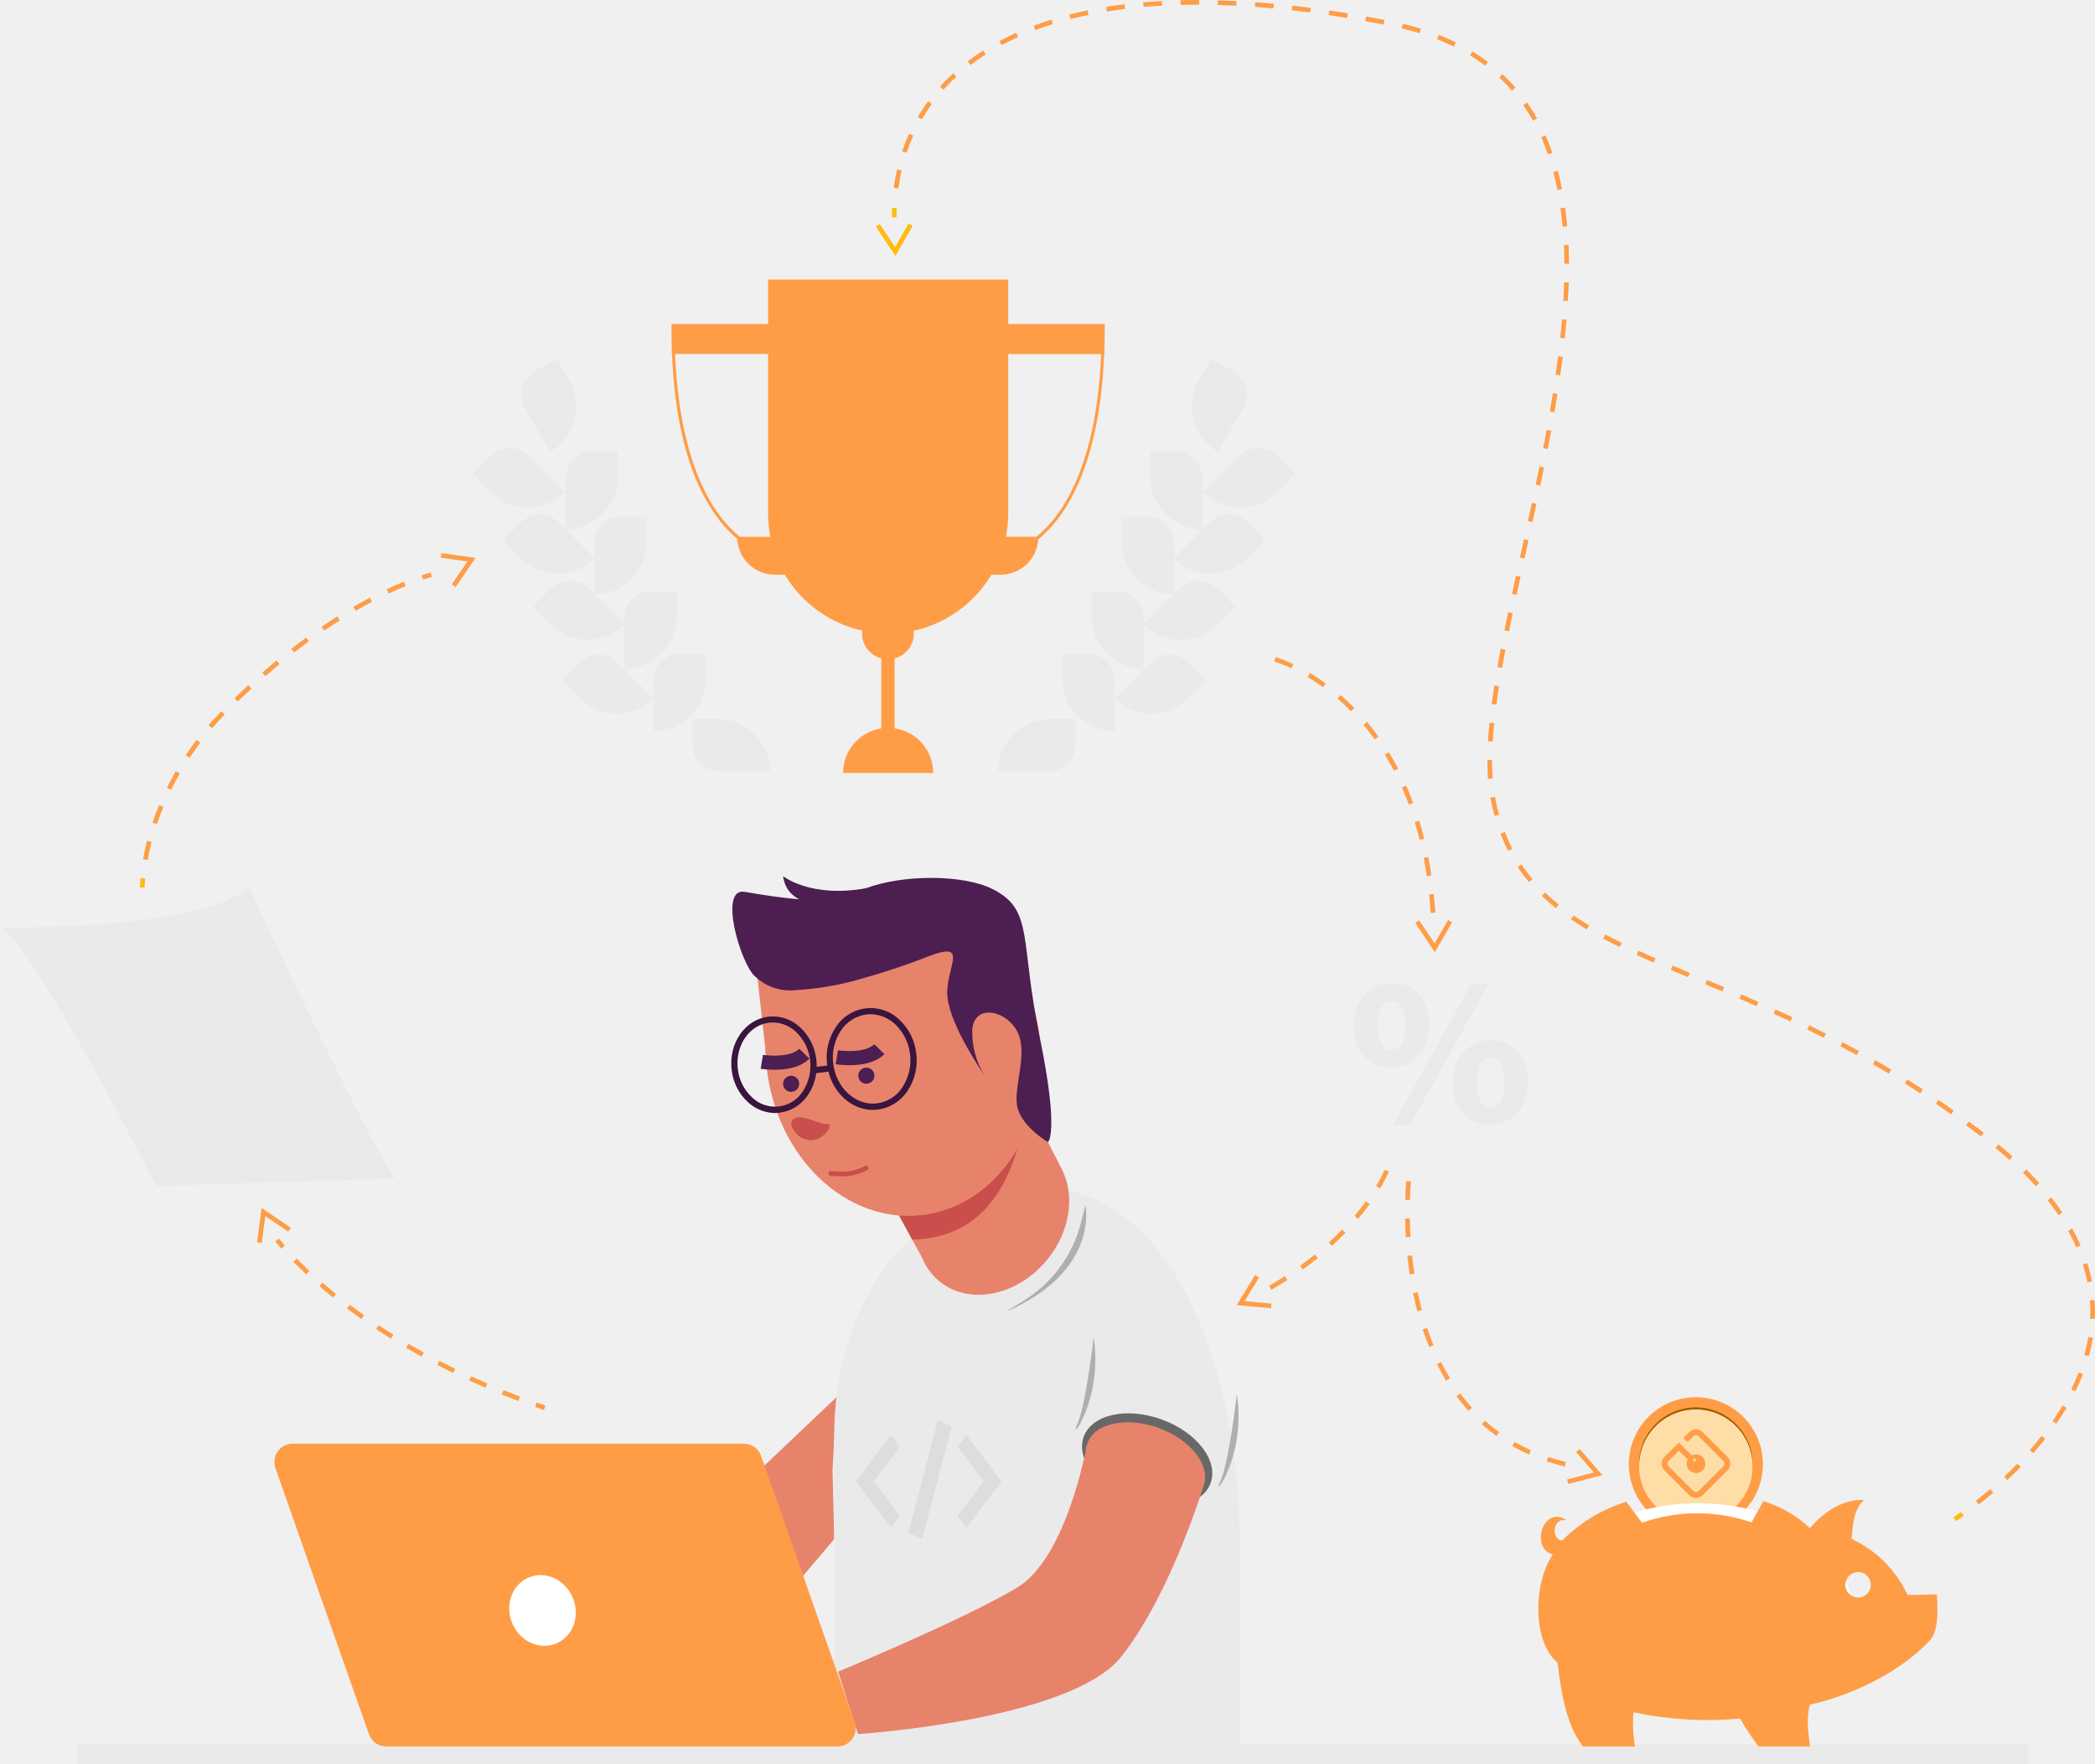
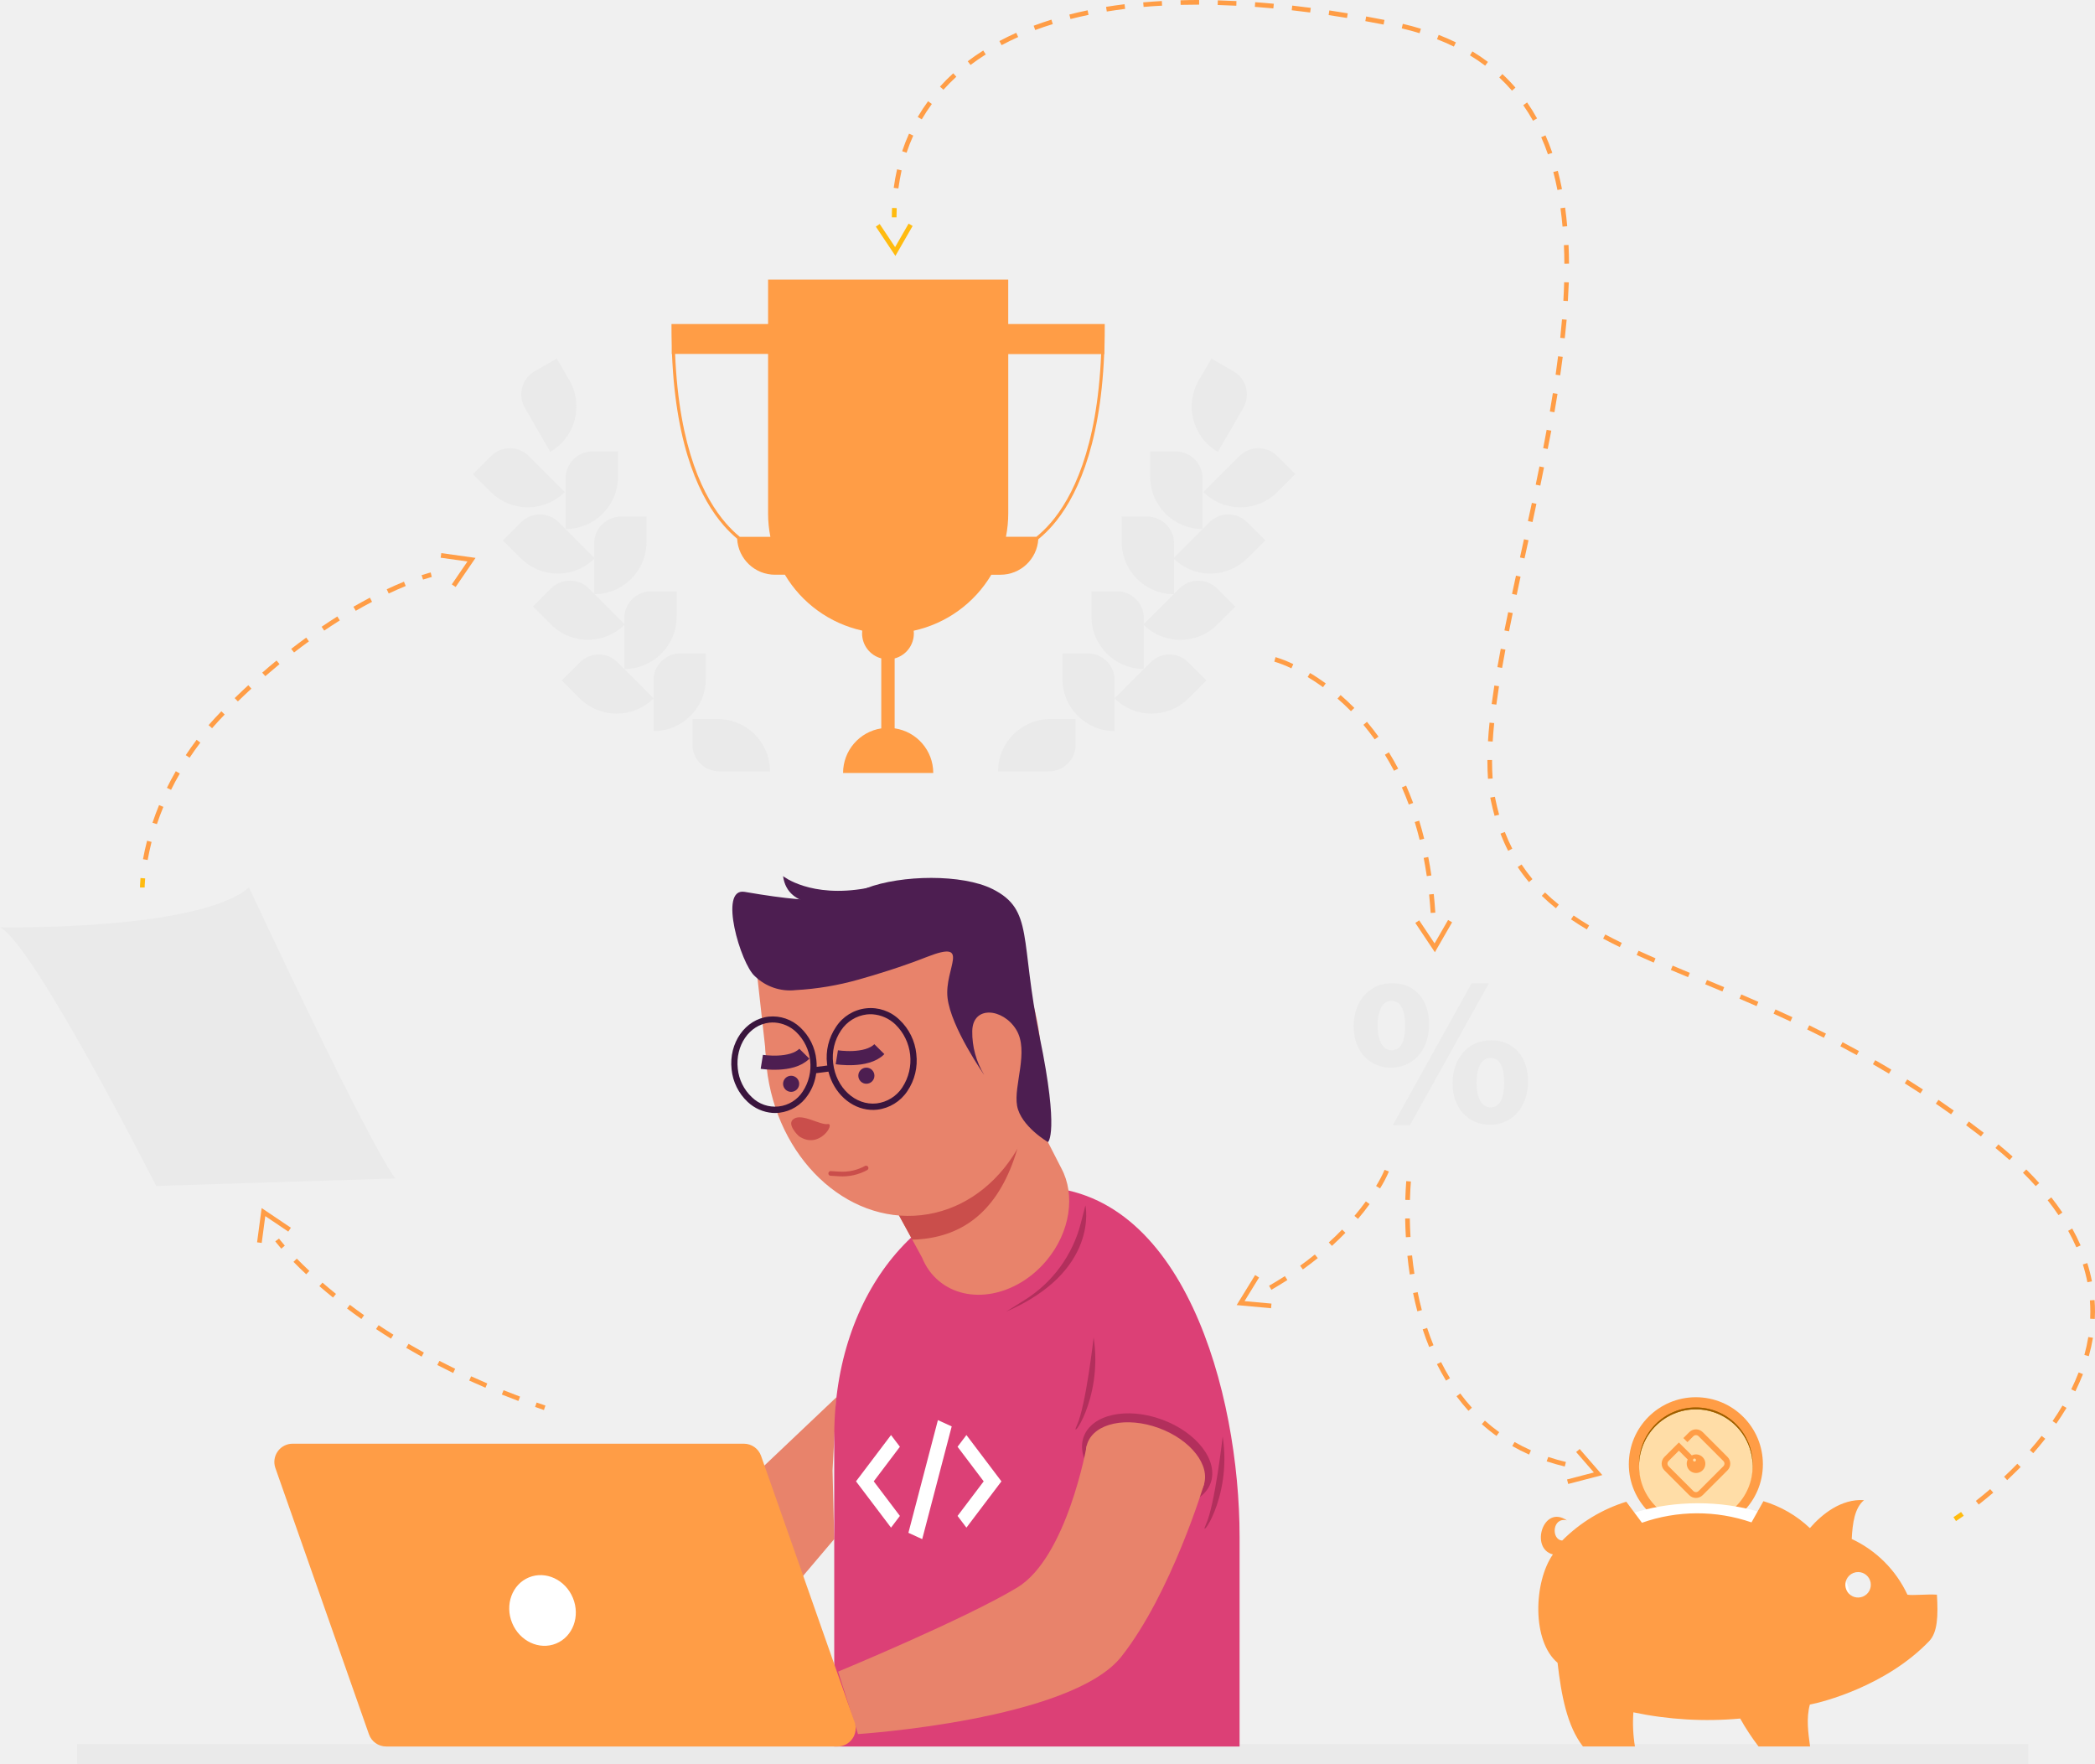
<svg xmlns="http://www.w3.org/2000/svg" viewBox="3579.337 1025.03 445 374.687">
  <defs>
    <style>
      .cls-1 {
        fill: #e8836b;
      }

      .cls-2 {
        fill: #eaeaea;
      }

      .cls-3 {
        fill: #ff9d46;
      }

      .cls-4 {
        fill: #b77100;
      }

      .cls-5 {
        fill: #ffdda7;
      }

      .cls-6 {
        fill: #9e5e00;
      }

      .cls-7 {
        fill: #fff;
      }

      .cls-8 {
+         fill: #dc4076;
+       }
+ 
+       .cls-9 {
        fill: #ca4e4b;
      }

-       .cls-9 {
-         fill: #686868;
-       }
- 
      .cls-10 {
-         fill: #afafaf;
+         fill: #b22f5c;
      }

      .cls-11 {
        fill: #4d1e51;
      }

      .cls-12 {
-         fill: #ddd;
+         fill: #3a153d;
      }

      .cls-13 {
-         fill: #3a153d;
+         fill: #ffbb10;
      }

      .cls-14 {
-         fill: #ffbb10;
-       }
- 
-       .cls-15 {
        fill: none;
        stroke: #4d1e51;
        stroke-miterlimit: 10;
        stroke-width: 3px;
      }
    </style>
  </defs>
  <g id="Bonuce_Tournament_1_" data-name="Bonuce Tournament (1)" transform="translate(3579.337 1025.03)">
    <g id="Layer_1" data-name="Layer 1" transform="translate(0 0)">
      <rect id="Rectangle_335" data-name="Rectangle 335" class="cls-1" width="11.29" height="26.666" transform="translate(160.339 202.752) rotate(-6.34)" />
      <rect id="Rectangle_336" data-name="Rectangle 336" class="cls-2" width="414.44" height="4.244" transform="translate(430.828 374.687) rotate(180)" />
      <circle id="Ellipse_356" data-name="Ellipse 356" class="cls-3" cx="14.238" cy="14.238" r="14.238" transform="translate(345.98 296.783)" />
      <circle id="Ellipse_357" data-name="Ellipse 357" class="cls-4" cx="12.062" cy="12.062" r="12.062" transform="translate(348.156 298.96)" />
      <circle id="Ellipse_358" data-name="Ellipse 358" class="cls-5" cx="12.062" cy="12.062" r="12.062" transform="translate(348.156 299.355)" />
      <path id="Path_1052" data-name="Path 1052" class="cls-6" d="M1067.9,907.062a12.059,12.059,0,0,1,12.059,11.872v-.2a12.064,12.064,0,1,0-24.129,0c0,.066,0,.132,0,.2A12.061,12.061,0,0,1,1067.9,907.062Z" transform="translate(-707.687 -607.707)" />
      <path id="Path_1053" data-name="Path 1053" class="cls-3" d="M1084.4,926.623l-5.276-5.276a2.015,2.015,0,0,0-2.842,0l-1.263,1.263.861.867,1.263-1.263a.781.781,0,0,1,1.1,0l5.276,5.276a.778.778,0,0,1,0,1.1l-5.276,5.276a.781.781,0,0,1-1.1,0l-5.276-5.276a.785.785,0,0,1,0-1.1l2.2-2.2,1.876,1.873a1.943,1.943,0,0,0-.211.884,1.978,1.978,0,1,0,1.081-1.754l-2.747-2.744-3.073,3.073a2.015,2.015,0,0,0,0,2.846l5.276,5.276a2.014,2.014,0,0,0,2.842,0l5.276-5.276A2.015,2.015,0,0,0,1084.4,926.623Zm-6.7.66a.32.32,0,1,1,0-.007Z" transform="translate(-717.453 -617.152)" />
      <ellipse id="Ellipse_359" data-name="Ellipse 359" class="cls-7" cx="32.532" cy="22.158" rx="32.532" ry="22.158" transform="translate(328.131 319.304)" />
      <path id="Path_1054" data-name="Path 1054" class="cls-1" d="M505.565,900.06,489.2,915.577V926.36l5.309,16.329L505.093,930.2l-.356-14.624Z" transform="translate(-327.893 -603.277)" />
-       <path id="Path_1055" data-name="Path 1055" class="cls-2" d="M623.5,883.427H537.4v-65.9c0-30.814,18.966-52.969,42.741-52.969h0c31.351,0,43.36,43.585,43.36,74.4Z" transform="translate(-360.199 -512.456)" />
+       <path id="Path_1055" data-name="Path 1055" class="cls-8" d="M623.5,883.427H537.4v-65.9c0-30.814,18.966-52.969,42.741-52.969h0c31.351,0,43.36,43.585,43.36,74.4Z" transform="translate(-360.199 -512.456)" />
      <path id="Path_1056" data-name="Path 1056" class="cls-1" d="M602.267,705.233h0l-8.461-16.523h0a12.284,12.284,0,0,0-1.932-2.753c-5.559-5.962-15.953-5.305-23.21,1.464-6.565,6.12-8.316,15.148-4.478,21.229h0l8.484,15.527a12.943,12.943,0,0,0,1.457,2.671h0a12.384,12.384,0,0,0,2.12,2.285c6.265,5.22,16.487,3.271,22.847-4.353C604.189,718.7,605.251,710.815,602.267,705.233Z" transform="translate(-376.806 -457.039)" />
-       <path id="Path_1057" data-name="Path 1057" class="cls-8" d="M592.883,701.122c-3.663,12.312-10.608,18-19.84,19.069-.824.1-1.649.145-2.47.165l-6.4-11.7h0c-3.838-6.08-2.087-15.105,4.478-21.228,7.254-6.773,17.651-7.426,23.21-1.464a12.287,12.287,0,0,1,1.932,2.753h0Z" transform="translate(-376.799 -457.044)" />
+       <path id="Path_1057" data-name="Path 1057" class="cls-9" d="M592.883,701.122c-3.663,12.312-10.608,18-19.84,19.069-.824.1-1.649.145-2.47.165l-6.4-11.7h0c-3.838-6.08-2.087-15.105,4.478-21.228,7.254-6.773,17.651-7.426,23.21-1.464a12.287,12.287,0,0,1,1.932,2.753h0Z" transform="translate(-376.799 -457.044)" />
      <ellipse id="Ellipse_360" data-name="Ellipse 360" class="cls-1" cx="29.175" cy="34.791" rx="29.175" ry="34.791" transform="translate(159.003 192.18) rotate(-6.34)" />
-       <ellipse id="Ellipse_361" data-name="Ellipse 361" class="cls-9" cx="9.13" cy="14.347" rx="9.13" ry="14.347" transform="translate(227.056 313.735) rotate(-69.88)" />
+       <ellipse id="Ellipse_361" data-name="Ellipse 361" class="cls-10" cx="9.13" cy="14.347" rx="9.13" ry="14.347" transform="translate(227.056 313.735) rotate(-69.88)" />
      <ellipse id="Ellipse_362" data-name="Ellipse 362" class="cls-1" cx="8.22" cy="13.13" rx="8.22" ry="13.13" transform="translate(228.162 314.251) rotate(-69.88)" />
      <path id="Path_1058" data-name="Path 1058" class="cls-1" d="M592.711,931.25s-4.2,23.794-14.8,30.161C566.658,968.177,539.9,979.25,539.9,979.25l4.221,13.265s45.273-2.925,55.946-16.46,17.585-36.7,17.585-36.7Z" transform="translate(-361.875 -624.182)" />
      <path id="Path_1059" data-name="Path 1059" class="cls-10" d="M696.68,861.51s-1.649,14.564-3.538,18.627S698.731,874.828,696.68,861.51Z" transform="translate(-464.38 -577.438)" />
-       <path id="Path_1060" data-name="Path 1060" class="cls-10" d="M788.911,898.08s-1.649,14.561-3.538,18.624S790.979,911.395,788.911,898.08Z" transform="translate(-526.2 -601.95)" />
-       <path id="Path_1061" data-name="Path 1061" class="cls-8" d="M511.277,723.728s-2.839-2.608-.989-3.706,5.487,1.411,7.145,1.157S515.626,726.752,511.277,723.728Z" transform="translate(-341.607 -482.417)" />
+       <path id="Path_1060" data-name="Path 1060" class="cls-10" d="M788.911,898.08s-1.649,14.561-3.538,18.624S790.979,911.395,788.911,898.08Z" transform="translate(-529.2 -592.95)" />
+       <path id="Path_1061" data-name="Path 1061" class="cls-9" d="M511.277,723.728s-2.839-2.608-.989-3.706,5.487,1.411,7.145,1.157S515.626,726.752,511.277,723.728Z" transform="translate(-341.607 -482.417)" />
      <path id="Path_1062" data-name="Path 1062" class="cls-3" d="M296.343,994.315H200.482a3.875,3.875,0,0,1-3.657-2.593l-19.88-56.575A3.878,3.878,0,0,1,180.6,930h95.861a3.875,3.875,0,0,1,3.657,2.593L300,989.171a3.874,3.874,0,0,1-3.657,5.144Z" transform="translate(-118.457 -623.344)" />
      <ellipse id="Ellipse_363" data-name="Ellipse 363" class="cls-7" cx="6.981" cy="7.594" rx="6.981" ry="7.594" transform="translate(105.893 337.712) rotate(-22.37)" />
      <path id="Path_1063" data-name="Path 1063" class="cls-10" d="M648.14,799.05l3.98-2.5a27.173,27.173,0,0,0,11.854-16.19l1.006-3.884S668.04,790.421,648.14,799.05Z" transform="translate(-434.424 -520.446)" />
-       <path id="Path_1064" data-name="Path 1064" class="cls-8" d="M536.083,753.1l-1.777-.112a.5.5,0,1,1,.063-.989l1.777.109a9.994,9.994,0,0,0,5.457-1.236.5.5,0,0,1,.478.867A10.99,10.99,0,0,1,536.083,753.1Z" transform="translate(-357.814 -503.242)" />
+       <path id="Path_1064" data-name="Path 1064" class="cls-9" d="M536.083,753.1l-1.777-.112a.5.5,0,1,1,.063-.989l1.777.109a9.994,9.994,0,0,0,5.457-1.236.5.5,0,0,1,.478.867A10.99,10.99,0,0,1,536.083,753.1Z" transform="translate(-357.814 -503.242)" />
      <circle id="Ellipse_364" data-name="Ellipse 364" class="cls-11" cx="1.711" cy="1.711" r="1.711" transform="translate(166.333 228.501)" />
      <circle id="Ellipse_365" data-name="Ellipse 365" class="cls-11" cx="1.711" cy="1.711" r="1.711" transform="translate(182.315 226.777)" />
-       <path id="Path_1065" data-name="Path 1065" class="cls-12" d="M585.18,938.739l2.931,1.342,6.265-23.942-2.931-1.339Z" transform="translate(-392.224 -613.156)" />
-       <path id="Path_1066" data-name="Path 1066" class="cls-12" d="M626.158,934.256l-1.883-2.493h0l-5.553-7.343-1.883,2.489,5.553,7.347L616.84,941.6l1.883,2.49,5.553-7.343h0l1.883-2.49Z" transform="translate(-413.445 -619.604)" />
-       <path id="Path_1067" data-name="Path 1067" class="cls-12" d="M558.859,924.42l-5.553,7.343h0l-1.886,2.493h0l1.886,2.49h0l5.553,7.343,1.883-2.49-5.553-7.343,5.553-7.347Z" transform="translate(-369.596 -619.604)" />
+       <path id="Path_1065" data-name="Path 1065" class="cls-7" d="M585.18,938.739l2.931,1.342,6.265-23.942-2.931-1.339Z" transform="translate(-392.224 -613.156)" />
+       <path id="Path_1066" data-name="Path 1066" class="cls-7" d="M626.158,934.256l-1.883-2.493h0l-5.553-7.343-1.883,2.489,5.553,7.347L616.84,941.6l1.883,2.49,5.553-7.343h0l1.883-2.49Z" transform="translate(-413.445 -619.604)" />
+       <path id="Path_1067" data-name="Path 1067" class="cls-7" d="M558.859,924.42l-5.553,7.343h0l-1.886,2.493h0l1.886,2.49h0l5.553,7.343,1.883-2.49-5.553-7.343,5.553-7.347Z" transform="translate(-369.596 -619.604)" />
      <path id="Path_1068" data-name="Path 1068" class="cls-2" d="M33.181,635.115S7.152,583.735,0,580.161c0,0,41.877.841,52.893-8.451,0,0,25.037,53.747,31.074,61.8Z" transform="translate(0 -383.196)" />
-       <path id="Path_1069" data-name="Path 1069" class="cls-13" d="M510.372,653.644a11.54,11.54,0,0,0-3.587-7.271,8.768,8.768,0,0,0-13.467,1.51,11.54,11.54,0,0,0-1.906,7.881,2.33,2.33,0,0,0,.043.33l-2.249.284a12.157,12.157,0,0,0-.069-1.464,10.951,10.951,0,0,0-3.406-6.895,8.487,8.487,0,0,0-6.73-2.308c-4.963.551-8.494,5.579-7.868,11.211a10.928,10.928,0,0,0,3.406,6.895,8.656,8.656,0,0,0,5.325,2.348,8.019,8.019,0,0,0,1.4-.036,8.477,8.477,0,0,0,6.057-3.733,10.552,10.552,0,0,0,1.781-4.672l2.6-.33c1.138,4.554,4.768,7.858,8.923,8.115a8.334,8.334,0,0,0,1.457-.036,8.937,8.937,0,0,0,6.38-3.93,11.541,11.541,0,0,0,1.906-7.9Zm-24.127,7.973a7.01,7.01,0,0,1-10.815,1.2,9.635,9.635,0,0,1-2.984-6.07c-.547-4.906,2.46-9.282,6.7-9.754a6.638,6.638,0,0,1,1.171-.026,7.363,7.363,0,0,1,4.524,2A9.961,9.961,0,0,1,486.245,661.617Zm21.139-.847a7.646,7.646,0,0,1-5.444,3.373c-4.5.5-8.639-3.33-9.233-8.537a10.222,10.222,0,0,1,1.678-6.981,7.647,7.647,0,0,1,5.457-3.38,7.12,7.12,0,0,1,1.243-.03,7.821,7.821,0,0,1,4.808,2.124,10.581,10.581,0,0,1,1.49,13.424Z" transform="translate(-315.735 -429.768)" />
+       <path id="Path_1069" data-name="Path 1069" class="cls-12" d="M510.372,653.644a11.54,11.54,0,0,0-3.587-7.271,8.768,8.768,0,0,0-13.467,1.51,11.54,11.54,0,0,0-1.906,7.881,2.33,2.33,0,0,0,.043.33l-2.249.284a12.157,12.157,0,0,0-.069-1.464,10.951,10.951,0,0,0-3.406-6.895,8.487,8.487,0,0,0-6.73-2.308c-4.963.551-8.494,5.579-7.868,11.211a10.928,10.928,0,0,0,3.406,6.895,8.656,8.656,0,0,0,5.325,2.348,8.019,8.019,0,0,0,1.4-.036,8.477,8.477,0,0,0,6.057-3.733,10.552,10.552,0,0,0,1.781-4.672l2.6-.33c1.138,4.554,4.768,7.858,8.923,8.115a8.334,8.334,0,0,0,1.457-.036,8.937,8.937,0,0,0,6.38-3.93,11.541,11.541,0,0,0,1.906-7.9Zm-24.127,7.973a7.01,7.01,0,0,1-10.815,1.2,9.635,9.635,0,0,1-2.984-6.07c-.547-4.906,2.46-9.282,6.7-9.754a6.638,6.638,0,0,1,1.171-.026,7.363,7.363,0,0,1,4.524,2A9.961,9.961,0,0,1,486.245,661.617Zm21.139-.847a7.646,7.646,0,0,1-5.444,3.373c-4.5.5-8.639-3.33-9.233-8.537a10.222,10.222,0,0,1,1.678-6.981,7.647,7.647,0,0,1,5.457-3.38,7.12,7.12,0,0,1,1.243-.03,7.821,7.821,0,0,1,4.808,2.124,10.581,10.581,0,0,1,1.49,13.424Z" transform="translate(-315.735 -429.768)" />
      <path id="Path_1070" data-name="Path 1070" class="cls-3" d="M524.527,194.3c.043-1.54.063-3.129.053-4.778h-20.5v-9.45H453.07v9.45H432.55q0,2.47.053,4.775v1.6h.056c.837,20.427,6.281,31,10.941,36.363a25.6,25.6,0,0,0,2.9,2.862,8.052,8.052,0,0,0,8.042,7.65h2.1a25.538,25.538,0,0,0,16.427,11.871,5.928,5.928,0,0,0-.033.6,5.49,5.49,0,0,0,4.079,5.3V275.41A9.579,9.579,0,0,0,469,284.877h19.154a9.582,9.582,0,0,0-8.2-9.477V260.552a5.49,5.49,0,0,0,4.079-5.3,5.781,5.781,0,0,0-.03-.587,25.528,25.528,0,0,0,16.487-11.89h1.945a8.049,8.049,0,0,0,8.032-7.528,25.42,25.42,0,0,0,3.05-2.967c4.659-5.355,10.1-15.936,10.941-36.363h.056ZM444.1,231.816c-4.587-5.276-9.948-15.712-10.779-35.941H453.07v33.867a25.575,25.575,0,0,0,.488,4.982h-6.492A24.7,24.7,0,0,1,444.1,231.816Zm68.978-.049a24.516,24.516,0,0,1-3.01,2.945h-6.473a25.575,25.575,0,0,0,.491-4.982V195.9h19.728c-.831,20.173-6.169,30.6-10.736,35.882Z" transform="translate(-289.922 -120.694)" />
      <path id="Path_1071" data-name="Path 1071" class="cls-2" d="M0,0H0A11.109,11.109,0,0,1,11.109,11.109v5.378H5.678A5.678,5.678,0,0,1,0,10.809Z" transform="translate(126.337 118.579) rotate(135)" />
      <path id="Path_1072" data-name="Path 1072" class="cls-2" d="M5.678,0h5.431V5.378A11.109,11.109,0,0,1,0,16.487H0V5.678A5.678,5.678,0,0,1,5.678,0Z" transform="translate(248.402 136.674) rotate(45)" />
      <path id="Path_1073" data-name="Path 1073" class="cls-2" d="M5.668,0h5.441V5.378A11.109,11.109,0,0,1,0,16.487H0V5.678A5.678,5.678,0,0,1,5.678,0Z" transform="translate(254.527 120.997) rotate(45)" />
      <path id="Path_1074" data-name="Path 1074" class="cls-2" d="M5.678,0h5.431V5.378A11.109,11.109,0,0,1,0,16.487H0V5.678A5.678,5.678,0,0,1,5.678,0Z" transform="translate(260.898 106.919) rotate(45)" />
      <path id="Path_1075" data-name="Path 1075" class="cls-2" d="M5.678,0h5.431V5.378A11.109,11.109,0,0,1,0,16.487H0V5.678A5.678,5.678,0,0,1,5.678,0Z" transform="translate(267.274 92.853) rotate(45)" />
      <path id="Path_1076" data-name="Path 1076" class="cls-2" d="M0,0H0A11.109,11.109,0,0,1,11.1,11.109v5.378H5.678A5.678,5.678,0,0,1,0,10.809Z" transform="translate(236.761 155.29) rotate(180)" />
      <path id="Path_1077" data-name="Path 1077" class="cls-2" d="M0,0H0A11.109,11.109,0,0,1,11.109,11.109v5.378H5.678A5.678,5.678,0,0,1,0,10.809V0Z" transform="translate(212.001 163.837) rotate(-90)" />
      <path id="Path_1078" data-name="Path 1078" class="cls-2" d="M0,0H0A11.109,11.109,0,0,1,11.109,11.109v5.378H5.678A5.678,5.678,0,0,1,0,10.815Z" transform="translate(258.688 95.989) rotate(-150)" />
      <path id="Path_1079" data-name="Path 1079" class="cls-2" d="M0,0H0A11.109,11.109,0,0,1,11.109,11.109v5.378H5.678A5.678,5.678,0,0,1,0,10.809Z" transform="translate(242.957 142.09) rotate(180)" />
      <path id="Path_1080" data-name="Path 1080" class="cls-2" d="M0,0H0A11.109,11.109,0,0,1,11.109,11.109v5.378H5.678A5.678,5.678,0,0,1,0,10.809Z" transform="translate(249.374 126.217) rotate(180)" />
      <path id="Path_1081" data-name="Path 1081" class="cls-2" d="M0,0H0A11.109,11.109,0,0,1,11.109,11.109v5.378H5.678A5.678,5.678,0,0,1,0,10.809Z" transform="translate(255.421 112.368) rotate(180)" />
      <path id="Path_1082" data-name="Path 1082" class="cls-2" d="M0,0H0A11.109,11.109,0,0,1,11.112,11.109v5.378H5.678A5.678,5.678,0,0,1,0,10.809V0Z" transform="translate(138.833 148.332) rotate(135)" />
      <path id="Path_1083" data-name="Path 1083" class="cls-2" d="M0,0H0A11.109,11.109,0,0,1,11.109,11.109v5.378H5.691A5.678,5.678,0,0,1,0,10.809Z" transform="translate(132.72 132.635) rotate(135)" />
      <path id="Path_1084" data-name="Path 1084" class="cls-2" d="M0,0H0A11.109,11.109,0,0,1,11.109,11.109v5.378H5.678A5.678,5.678,0,0,1,0,10.822Z" transform="translate(119.964 104.511) rotate(135)" />
      <path id="Path_1085" data-name="Path 1085" class="cls-2" d="M426.675,420.95h5.431v5.378A11.109,11.109,0,0,1,421,437.437h0V426.628a5.678,5.678,0,0,1,5.675-5.678Z" transform="translate(-282.181 -282.147)" />
      <path id="Path_1086" data-name="Path 1086" class="cls-2" d="M5.678,0h5.431V5.378A11.109,11.109,0,0,1,0,16.487H0V5.685A5.678,5.678,0,0,1,5.678,0Z" transform="translate(147.076 163.837) rotate(-90)" />
      <path id="Path_1087" data-name="Path 1087" class="cls-2" d="M5.678,0h5.431V5.378A11.109,11.109,0,0,1,0,16.487H0V5.681A5.678,5.678,0,0,1,5.678,0Z" transform="translate(108.638 81.7) rotate(-30)" />
      <path id="Path_1088" data-name="Path 1088" class="cls-2" d="M407.868,380.92H413.3V386.3a11.109,11.109,0,0,1-11.109,11.109h0V386.6A5.678,5.678,0,0,1,407.868,380.92Z" transform="translate(-269.573 -255.317)" />
      <path id="Path_1089" data-name="Path 1089" class="cls-2" d="M388.458,332.78h5.431v5.378a11.109,11.109,0,0,1-11.109,11.109h0V338.458A5.678,5.678,0,0,1,388.458,332.78Z" transform="translate(-256.563 -223.05)" />
      <path id="Path_1090" data-name="Path 1090" class="cls-2" d="M370.085,290.78h5.434v5.378a11.109,11.109,0,0,1-11.109,11.109h0V296.458A5.678,5.678,0,0,1,370.085,290.78Z" transform="translate(-244.25 -194.899)" />
      <path id="Path_1091" data-name="Path 1091" class="cls-2" d="M888.025,642.012c0,6.1-3.861,9.289-8.082,9.289-4.442,0-7.943-3.32-7.943-8.794,0-5.206,3.189-9.157,8.171-9.157S888.025,637.03,888.025,642.012Zm-10.954.33c0,3.053,1.032,5.253,3.007,5.253s2.872-1.978,2.872-5.253c0-2.968-.808-5.249-2.915-5.249-2.021-.017-2.964,2.315-2.964,5.233Zm3.231,21.186L897.06,633.35h3.683l-16.787,30.161Zm28.727-9.381c0,6.1-3.861,9.289-8.078,9.289-4.4,0-7.914-3.321-7.947-8.794,0-5.206,3.189-9.157,8.171-9.157s7.854,3.663,7.854,8.646Zm-10.908.33c-.043,3.053.989,5.253,2.967,5.253s2.875-1.979,2.875-5.253c0-2.968-.765-5.249-2.875-5.249s-2.967,2.3-2.967,5.216Z" transform="translate(-584.469 -424.511)" />
      <path id="Path_1092" data-name="Path 1092" class="cls-3" d="M1073.978,996.263c1.771-1.85,1.932-5.276,1.649-9.872-2.094-.145-5.161.211-6.265,0a24.488,24.488,0,0,0-11.834-11.834c.181-3.429.633-6.595,2.615-8.243-4.807-.33-8.9,2.938-11.5,5.935a24.551,24.551,0,0,0-9.872-5.714l-2.529,4.5a35.411,35.411,0,0,0-23.27.079l-3.3-4.432a.036.036,0,0,0-.033-.033,33.011,33.011,0,0,0-13.605,8.243c-2.4-.178-2.13-5.048.99-4.287-5.068-3.459-7.878,6.027-2.968,7.231-4.089,5.859-4.5,18.409.989,23.022.8,6.925,2.018,13.427,5.391,17.779h11.046a30.888,30.888,0,0,1-.33-7.254,76.555,76.555,0,0,0,22.686,1.319,49.889,49.889,0,0,0,3.9,5.935h10.944c-.389-2.9-.841-5.935-.049-8.9,2.638-.488,16.177-3.927,25.334-13.46ZM1058.9,981.586a2.707,2.707,0,1,1-1.928.787A2.714,2.714,0,0,1,1058.9,981.586Z" transform="translate(-664.204 -647.668)" />
-       <path id="Path_1093" data-name="Path 1093" class="cls-14" d="M1258.921,975.912l-.531-.834s.607-.386,1.612-1.1l.574.808C1259.531,975.516,1258.921,975.9,1258.921,975.912Z" transform="translate(-843.452 -652.822)" />
+       <path id="Path_1093" data-name="Path 1093" class="cls-13" d="M1258.921,975.912l-.531-.834s.607-.386,1.612-1.1l.574.808C1259.531,975.516,1258.921,975.9,1258.921,975.912Z" transform="translate(-843.452 -652.822)" />
      <path id="Path_1094" data-name="Path 1094" class="cls-3" d="M806.183,319.581l-.61-.778c1.022-.8,2.048-1.649,3.043-2.5l.66.752C808.254,317.919,807.219,318.77,806.183,319.581Zm6.051-5.187-.659-.722c.963-.9,1.906-1.83,2.806-2.757l.712.689C814.153,312.541,813.2,313.481,812.234,314.395Zm5.543-5.718-.742-.659c.874-.989,1.718-2.015,2.509-3.024l.778.61c-.811,1.029-1.668,2.061-2.555,3.073Zm4.91-6.265-.814-.561c.752-1.091,1.461-2.2,2.107-3.3l.854.5c-.669,1.095-1.388,2.226-2.156,3.337Zm4.043-6.875-.89-.435c.58-1.19,1.108-2.394,1.566-3.584l.923.356c-.478,1.2-1.016,2.43-1.609,3.647Zm2.852-7.465-.956-.26a36.25,36.25,0,0,0,.834-3.812l.989.158a37.958,37.958,0,0,1-.877,3.9Zm1.266-7.914-.989-.046c.023-.488.033-.989.033-1.471,0-.8-.03-1.622-.089-2.424l.989-.073c.063.824.092,1.649.092,2.5-.013.5-.023,1.009-.046,1.513Zm-1.576-7.795a34.715,34.715,0,0,0-.969-3.775l.943-.3a35.877,35.877,0,0,1,.989,3.884Zm-2.348-7.426c-.514-1.167-1.1-2.344-1.741-3.5l.864-.481c.659,1.177,1.256,2.384,1.784,3.581Zm-3.792-6.829c-.709-1.055-1.487-2.117-2.308-3.162l.778-.613c.838,1.065,1.632,2.15,2.354,3.222Zm-4.84-6.163c-.851-.95-1.764-1.906-2.707-2.842l.7-.7c.956.95,1.883,1.919,2.75,2.882Zm-5.566-5.54c-.95-.854-1.956-1.715-2.988-2.562l.63-.765c1.042.857,2.057,1.728,3.017,2.592Zm-6.074-5.009c-1.039-.8-2.1-1.6-3.149-2.381l.59-.795c1.055.781,2.12,1.589,3.162,2.391Zm-6.341-4.7c-1.068-.762-2.156-1.523-3.235-2.259l.557-.814c1.085.739,2.18,1.5,3.251,2.265Zm-6.516-4.451c-1.091-.715-2.209-1.431-3.32-2.127l.524-.838c1.118.7,2.242,1.418,3.34,2.137Zm-6.684-4.191c-1.114-.66-2.262-1.345-3.4-2l.494-.857c1.148.659,2.308,1.319,3.42,2.011Zm-6.839-3.937c-1.138-.626-2.308-1.256-3.475-1.873l.462-.874c1.174.62,2.348,1.253,3.489,1.88Zm-6.98-3.686c-1.161-.587-2.348-1.177-3.538-1.754l.435-.89c1.19.58,2.384,1.174,3.548,1.764Zm-7.1-3.466c-1.161-.541-2.368-1.1-3.588-1.649l.406-.9c1.226.557,2.437,1.115,3.6,1.649Zm-7.2-3.255q-1.837-.808-3.627-1.573l.389-.907q1.794.765,3.627,1.573ZM751.74,210.6l-3.65-1.523.379-.913q1.8.749,3.653,1.523Zm-7.3-3.043-3.65-1.53.386-.913q1.79.758,3.647,1.53Zm-7.291-3.09c-1.319-.57-2.489-1.1-3.627-1.612l.409-.9c1.124.514,2.308,1.039,3.607,1.606Zm-7.211-3.3c-1.243-.607-2.437-1.213-3.538-1.8l.465-.874c1.091.584,2.272,1.184,3.508,1.787Zm-7-3.749c-1.18-.7-2.308-1.421-3.357-2.137l.557-.818c1.029.706,2.143,1.411,3.3,2.107Zm-6.565-4.5c-1.062-.851-2.071-1.734-3-2.638l.689-.712c.9.874,1.889,1.741,2.928,2.572Zm-5.721-5.549a36.015,36.015,0,0,1-2.394-3.2l.824-.547a35.615,35.615,0,0,0,2.308,3.109Zm-4.422-6.644a37.452,37.452,0,0,1-1.626-3.653l.92-.356a37.553,37.553,0,0,0,1.586,3.548Zm-2.882-7.429c-.29-1.035-.554-2.12-.782-3.218-.046-.224-.089-.448-.132-.659l.989-.178q.059.33.129.659c.224,1.078.481,2.137.765,3.152Zm-1.4-7.871c-.083-1.154-.125-2.394-.125-3.68v-.31h.989v.31c0,1.263.043,2.476.122,3.607Zm.989-7.914-.989-.059c.076-1.256.185-2.588.33-3.957l.989.1c-.135,1.349-.244,2.668-.32,3.911Zm.781-7.841-.989-.129c.165-1.253.356-2.575.57-3.93l.989.152c-.2,1.345-.4,2.661-.561,3.9Zm1.217-7.8-.989-.171c.221-1.246.462-2.562.716-3.9l.989.185c-.241,1.335-.488,2.644-.706,3.888Zm1.471-7.769-.969-.195q.386-1.922.8-3.884l.966.2-.785,3.871Zm1.616-7.746-.966-.208q.416-1.919.838-3.871l.97.211q-.416,1.945-.815,3.865Zm1.688-7.736-.966-.211.847-3.868.966.211Zm1.692-7.736-.966-.211q.422-1.922.834-3.858l.966.2q-.4,1.936-.824,3.861Zm1.649-7.736-.966-.2q.4-1.936.795-3.871l.969.195q-.383,1.942-.785,3.874Zm1.593-7.769-.969-.188q.376-1.945.732-3.891l.989.178Q715,93.424,714.632,95.376Zm1.431-7.811-.989-.165c.227-1.319.445-2.638.643-3.9l.989.155c-.211,1.266-.425,2.585-.656,3.911ZM717.3,79.73l-.989-.138c.188-1.319.366-2.638.524-3.914l.989.122c-.171,1.273-.346,2.6-.537,3.93Zm.989-7.874-.989-.1c.138-1.319.264-2.638.369-3.93l.989.082c-.125,1.293-.251,2.621-.4,3.95Zm.659-7.914-.989-.053c.076-1.339.132-2.664.168-3.94l.989.026c-.069,1.286-.125,2.621-.2,3.967Zm-.778-7.933c0-1.342-.039-2.664-.1-3.937l.989-.043c.059,1.283.092,2.638.1,3.973Zm-.386-7.868c-.115-1.319-.264-2.638-.439-3.907l.989-.135c.175,1.283.33,2.612.442,3.957ZM716.7,40.36q-.386-1.978-.877-3.825l.956-.254c.33,1.253.63,2.562.89,3.888Zm-139.993-.33-.989-.132c.178-1.319.419-2.638.712-3.934l.963.221c-.264,1.269-.514,2.565-.686,3.865Zm137.975-7.254c-.432-1.253-.913-2.48-1.431-3.627l.907-.4c.524,1.19,1.016,2.44,1.457,3.716Zm-136.234-.33-.936-.33a38.592,38.592,0,0,1,1.461-3.726l.9.409a38.348,38.348,0,0,0-1.424,3.647Zm133.062-6.8a38.245,38.245,0,0,0-2.068-3.3l.815-.59c.748,1.078,1.464,2.219,2.117,3.393Zm-129.837-.3-.854-.5a38.915,38.915,0,0,1,2.2-3.344l.8.587a37.173,37.173,0,0,0-2.14,3.258Zm125.373-6.087a37.451,37.451,0,0,0-2.7-2.806l.659-.722a37.613,37.613,0,0,1,2.78,2.882Zm-120.77-.2-.735-.659a39.391,39.391,0,0,1,2.819-2.832l.66.729c-.953.88-1.88,1.81-2.74,2.763Zm115.078-5.111c-1.022-.768-2.11-1.507-3.231-2.186l.514-.844a38.017,38.017,0,0,1,3.3,2.239ZM592.035,13.8l-.6-.788c1.042-.791,2.147-1.56,3.3-2.282l.531.834C594.136,12.273,593.054,13.025,592.035,13.8ZM694.7,9.892c-1.144-.557-2.351-1.085-3.581-1.566l.359-.92c1.256.488,2.486,1.025,3.657,1.6Zm-96.066-.3-.468-.871c1.151-.613,2.354-1.2,3.581-1.754l.406.9C600.942,8.412,599.758,8.992,598.63,9.592ZM687.415,7.05c-1.22-.373-2.493-.719-3.785-1.025l.227-.96c1.319.31,2.608.659,3.848,1.039Zm-81.64-.659-.33-.927c1.217-.455,2.486-.89,3.769-1.289l.294.943c-1.283.389-2.532.818-3.733,1.266Zm74-1.174c-1.3-.254-2.6-.5-3.881-.729l.175-.989c1.279.234,2.592.478,3.894.735ZM613.27,4.043l-.244-.956c1.26-.33,2.565-.623,3.878-.894l.2.966C615.806,3.429,614.517,3.726,613.27,4.043ZM672,3.815c-1.319-.218-2.638-.422-3.9-.613l.145-.989c1.286.191,2.605.4,3.917.617Zm-7.821-1.161c-1.319-.171-2.638-.33-3.921-.478l.112-.989c1.289.145,2.615.307,3.937.481Zm-43.2-.208-.158-.989c1.283-.208,2.6-.4,3.934-.561l.122.989C623.552,2.054,622.243,2.239,620.986,2.447Zm35.378-.659c-1.319-.122-2.638-.234-3.931-.33l.073-.989c1.3.092,2.638.2,3.957.33ZM628.8,1.494,628.712.5c1.3-.112,2.638-.208,3.957-.284l.053.989c-1.329.059-2.651.155-3.937.267Zm19.692-.277q-1.978-.1-3.957-.155l.026-.989q1.978.054,3.957.155Zm-11.828-.165-.023-.989C637.849.016,639.1,0,640.355,0h.237V.989h-.237c-1.233,0-2.49.016-3.706.046Z" transform="translate(-385.884 0)" />
-       <path id="Path_1095" data-name="Path 1095" class="cls-14" d="M575.5,135.938h-.989c0-.66,0-1.342.043-2l.989.043C575.512,134.619,575.5,135.279,575.5,135.938Z" transform="translate(-385.073 -89.775)" />
+       <path id="Path_1095" data-name="Path 1095" class="cls-13" d="M575.5,135.938h-.989c0-.66,0-1.342.043-2l.989.043C575.512,134.619,575.5,135.279,575.5,135.938Z" transform="translate(-385.073 -89.775)" />
      <path id="Path_1096" data-name="Path 1096" class="cls-3" d="M271.89,370.283l-.31-.94c1.236-.406,1.909-.567,1.936-.574l.227.963S273.08,369.894,271.89,370.283Z" transform="translate(-182.03 -247.173)" />
      <path id="Path_1097" data-name="Path 1097" class="cls-3" d="M93.109,433.835l-.989-.175c.234-1.289.524-2.6.864-3.917l.956.247C93.62,431.286,93.337,432.579,93.109,433.835Zm1.978-7.62-.953-.293c.422-1.256.894-2.519,1.4-3.752l.917.376c-.5,1.2-.966,2.44-1.378,3.677Zm3-7.281L97.2,418.5c.587-1.19,1.22-2.377,1.886-3.531l.857.495c-.669,1.141-1.293,2.311-1.87,3.482Zm3.937-6.822-.824-.551c.735-1.1,1.517-2.2,2.308-3.258l.788.6c-.791,1.049-1.563,2.13-2.285,3.215Zm4.775-6.265-.749-.66c.867-.989,1.777-1.978,2.714-2.945l.706.692c-.933.96-1.833,1.936-2.684,2.918Zm5.477-5.695-.689-.709c.956-.927,1.929-1.847,2.9-2.74l.659.729c-.973.89-1.932,1.807-2.882,2.727Zm5.826-5.365-.659-.745c.989-.874,2.025-1.741,3.043-2.579l.63.765c-1.009.838-2.034,1.708-3.027,2.565Zm6.11-5.032-.617-.765c1.052-.818,2.127-1.622,3.189-2.394l.58.8c-1.052.755-2.117,1.553-3.165,2.364Zm6.4-4.649-.554-.818c1.108-.752,2.232-1.487,3.34-2.183l.528.838c-1.111.7-2.226,1.431-3.327,2.17Zm6.7-4.207-.5-.857c1.164-.659,2.341-1.319,3.5-1.929l.462.877c-1.157.607-2.321,1.25-3.472,1.916Zm7-3.673-.422-.9c1.237-.58,2.47-1.124,3.66-1.609l.373.917c-1.187.495-2.4,1.019-3.624,1.6Z" transform="translate(-61.745 -251.161)" />
-       <path id="Path_1098" data-name="Path 1098" class="cls-14" d="M90.18,567.611c0-.03,0-.745.109-2.021l.989.086c-.109,1.223-.106,1.922-.106,1.929Z" transform="translate(-60.444 -379.094)" />
+       <path id="Path_1098" data-name="Path 1098" class="cls-13" d="M90.18,567.611c0-.03,0-.745.109-2.021l.989.086c-.109,1.223-.106,1.922-.106,1.929Z" transform="translate(-60.444 -379.094)" />
      <path id="Path_1099" data-name="Path 1099" class="cls-3" d="M178.609,800.006c-.851-.989-1.263-1.533-1.279-1.556l.791-.59s.412.547,1.236,1.5Z" transform="translate(-118.858 -534.776)" />
      <path id="Path_1100" data-name="Path 1100" class="cls-3" d="M236.8,841c-1.18-.442-2.364-.9-3.518-1.365l.369-.917c1.147.458,2.325.913,3.5,1.355Zm-7-2.809c-1.154-.495-2.308-1.006-3.449-1.527l.412-.9c1.128.514,2.282,1.022,3.429,1.513Zm-6.859-3.133c-1.131-.551-2.265-1.121-3.373-1.695l.458-.877c1.095.567,2.222,1.134,3.347,1.682Zm-6.7-3.472c-1.1-.607-2.206-1.236-3.278-1.866l.5-.854c1.068.627,2.163,1.25,3.258,1.853Zm-6.509-3.818c-1.068-.66-2.133-1.355-3.172-2.044l.547-.824c1.029.686,2.091,1.368,3.149,2.028Zm-6.285-4.178c-1.032-.729-2.058-1.481-3.047-2.229l.594-.788c.989.742,2,1.487,3.024,2.209Zm-6.024-4.554c-.989-.8-1.962-1.612-2.9-2.424l.659-.748c.927.8,1.889,1.612,2.872,2.4Zm-5.7-4.946c-.943-.884-1.853-1.774-2.7-2.638l.706-.689c.844.861,1.744,1.741,2.674,2.615Z" transform="translate(-126.686 -543.422)" />
      <path id="Path_1101" data-name="Path 1101" class="cls-3" d="M346.576,905.073q-.943-.33-1.876-.659l.33-.933q.926.33,1.866.64Z" transform="translate(-231.04 -605.569)" />
      <path id="Path_1102" data-name="Path 1102" class="cls-3" d="M854.1,477.634c-.086-1.319-.2-2.638-.33-3.921l.989-.1c.135,1.293.247,2.638.33,3.957Zm-.824-7.821c-.195-1.319-.419-2.612-.659-3.874l.973-.188c.251,1.276.475,2.6.66,3.917Zm-1.513-7.709c-.33-1.279-.66-2.552-1.045-3.782l.946-.29c.383,1.246.739,2.539,1.059,3.835Zm-2.308-7.5c-.455-1.233-.95-2.457-1.471-3.627l.9-.4c.531,1.2,1.032,2.44,1.494,3.693Zm-3.142-7.169c-.607-1.161-1.256-2.308-1.932-3.409l.844-.518c.686,1.121,1.345,2.288,1.978,3.469Zm-4.1-6.671c-.765-1.065-1.573-2.1-2.4-3.093l.755-.636c.847,1.009,1.672,2.067,2.453,3.152Zm-5.042-5.988c-.917-.93-1.876-1.83-2.859-2.674l.659-.749c.989.861,1.978,1.781,2.918,2.73Zm-5.935-5.1c-1.065-.772-2.166-1.5-3.268-2.156l.508-.847c1.128.659,2.252,1.415,3.34,2.2Zm-6.72-4a25.361,25.361,0,0,0-3.627-1.428l.26-.953a25.621,25.621,0,0,1,3.775,1.487Z" transform="translate(-550.212 -283.715)" />
      <path id="Path_1103" data-name="Path 1103" class="cls-3" d="M939.083,821.472c-1.319-.33-2.6-.683-3.842-1.095l.33-.94c1.21.406,2.473.765,3.756,1.072Zm-7.584-2.539a38.938,38.938,0,0,1-3.571-1.807l.492-.857c1.114.636,2.285,1.23,3.479,1.761Zm-6.925-3.957a37.328,37.328,0,0,1-3.116-2.509l.659-.739a37.173,37.173,0,0,0,3.037,2.447Zm-5.952-5.335c-.884-.989-1.738-2.018-2.536-3.093l.795-.59c.778,1.052,1.612,2.068,2.473,3.021Zm-4.768-6.413c-.679-1.118-1.319-2.308-1.929-3.5l.884-.442c.59,1.181,1.227,2.335,1.893,3.429Zm-3.574-7.139c-.495-1.21-.956-2.47-1.378-3.746l.94-.313c.416,1.26.87,2.5,1.355,3.683Zm-2.513-7.584c-.33-1.26-.636-2.565-.907-3.884l.969-.2c.267,1.3.567,2.588.894,3.828Zm-1.609-7.821c-.2-1.292-.366-2.621-.5-3.957l.989-.1c.138,1.319.3,2.638.5,3.9Zm-.828-7.914c-.079-1.319-.129-2.638-.152-3.98l.989-.017c.023,1.319.073,2.638.148,3.937Zm.861-7.914-.989-.026c.05-1.767.142-3.139.211-3.98l.989.082C906.331,761.744,906.242,763.1,906.192,764.856Z" transform="translate(-606.708 -509.969)" />
      <path id="Path_1104" data-name="Path 1104" class="cls-3" d="M818,779.059l-.491-.857c1.141-.659,2.268-1.345,3.357-2.044l.534.831C820.286,777.7,819.142,778.393,818,779.059Zm6.69-4.313-.577-.8c1.065-.768,2.113-1.57,3.119-2.384l.623.768c-1.039.828-2.1,1.639-3.182,2.42Zm6.169-5.015L830.2,769c.989-.884,1.922-1.8,2.819-2.73l.712.689C832.816,767.9,831.85,768.83,830.861,769.731ZM836.4,764l-.755-.636c.857-1.012,1.672-2.051,2.423-3.083l.8.58c-.758,1.055-1.593,2.11-2.466,3.139Zm4.679-6.469-.837-.515a25.72,25.72,0,0,0,1.8-3.436l.92.359A25.8,25.8,0,0,1,841.083,757.53Z" transform="translate(-547.946 -505.097)" />
      <path id="Path_1105" data-name="Path 1105" class="cls-3" d="M166.593,785.606l-.983-.128.969-7.277,6.209,4.181-.551.821-4.887-3.291Z" transform="translate(-111.002 -521.598)" />
      <path id="Path_1106" data-name="Path 1106" class="cls-3" d="M287.042,363.5l-.814-.557,3.324-4.867-5.691-.795L284,356.3l7.271,1.016Z" transform="translate(-190.261 -238.815)" />
-       <path id="Path_1107" data-name="Path 1107" class="cls-14" d="M568.355,150.925,564.2,144.7l.821-.551,3.271,4.9,2.865-4.982.857.495Z" transform="translate(-378.162 -96.565)" />
+       <path id="Path_1107" data-name="Path 1107" class="cls-13" d="M568.355,150.925,564.2,144.7l.821-.551,3.271,4.9,2.865-4.982.857.495Z" transform="translate(-378.162 -96.565)" />
      <path id="Path_1108" data-name="Path 1108" class="cls-3" d="M915.874,599.475l-4.155-6.229.824-.547,3.268,4.9,2.869-4.979.857.495Z" transform="translate(-611.092 -397.211)" />
      <path id="Path_1109" data-name="Path 1109" class="cls-3" d="M803.937,828.4l-7.307-.669,3.921-6.377.841.518-3.086,5.022,5.721.521Z" transform="translate(-533.951 -550.52)" />
      <path id="Path_1110" data-name="Path 1110" class="cls-3" d="M1009.7,940.839l-.247-.956,5.7-1.487-3.766-4.339.748-.646,4.811,5.54Z" transform="translate(-676.597 -625.63)" />
      <path id="Path_1111" data-name="Path 1111" class="cls-11" d="M498.583,587.119a61.212,61.212,0,0,1-13.4,2.245,10.712,10.712,0,0,1-8.662-2.968c-2.994-2.608-7.812-18.874-2.147-17.9,18.413,3.175,20.114,1.4,25.822-.785,7.521-2.869,20.414-3.01,26.8.178,8.854,4.425,5.757,10.677,10.041,31.473,4.2,20.394,1.761,22.287,1.761,22.287s-5.764-3.36-6.562-7.693,2.612-11.65-.2-16.207-9.249-5.18-9.325.33a17.3,17.3,0,0,0,2.539,9.3s-7.079-10.09-7.792-16.381,5.23-12.448-4.392-8.679C507.657,584.445,502.263,586.09,498.583,587.119Z" transform="translate(-316.192 -379.055)" />
      <path id="Path_1112" data-name="Path 1112" class="cls-11" d="M515.028,570.19s-9.605,1.547-10.588-5.81c0,0,5.817,4.712,17.667,2.565S515.028,570.19,515.028,570.19Z" transform="translate(-338.107 -378.283)" />
-       <path id="Path_1113" data-name="Path 1113" class="cls-15" d="M539.07,677.561s6.318,1.022,9.031-1.721" transform="translate(-361.319 -452.99)" />
-       <path id="Path_1114" data-name="Path 1114" class="cls-15" d="M490.74,680.495s6.321,1.022,9.035-1.724" transform="translate(-328.925 -454.954)" />
+       <path id="Path_1113" data-name="Path 1113" class="cls-14" d="M539.07,677.561s6.318,1.022,9.031-1.721" transform="translate(-361.319 -452.99)" />
+       <path id="Path_1114" data-name="Path 1114" class="cls-14" d="M490.74,680.495s6.321,1.022,9.035-1.724" transform="translate(-328.925 -454.954)" />
    </g>
  </g>
</svg>
